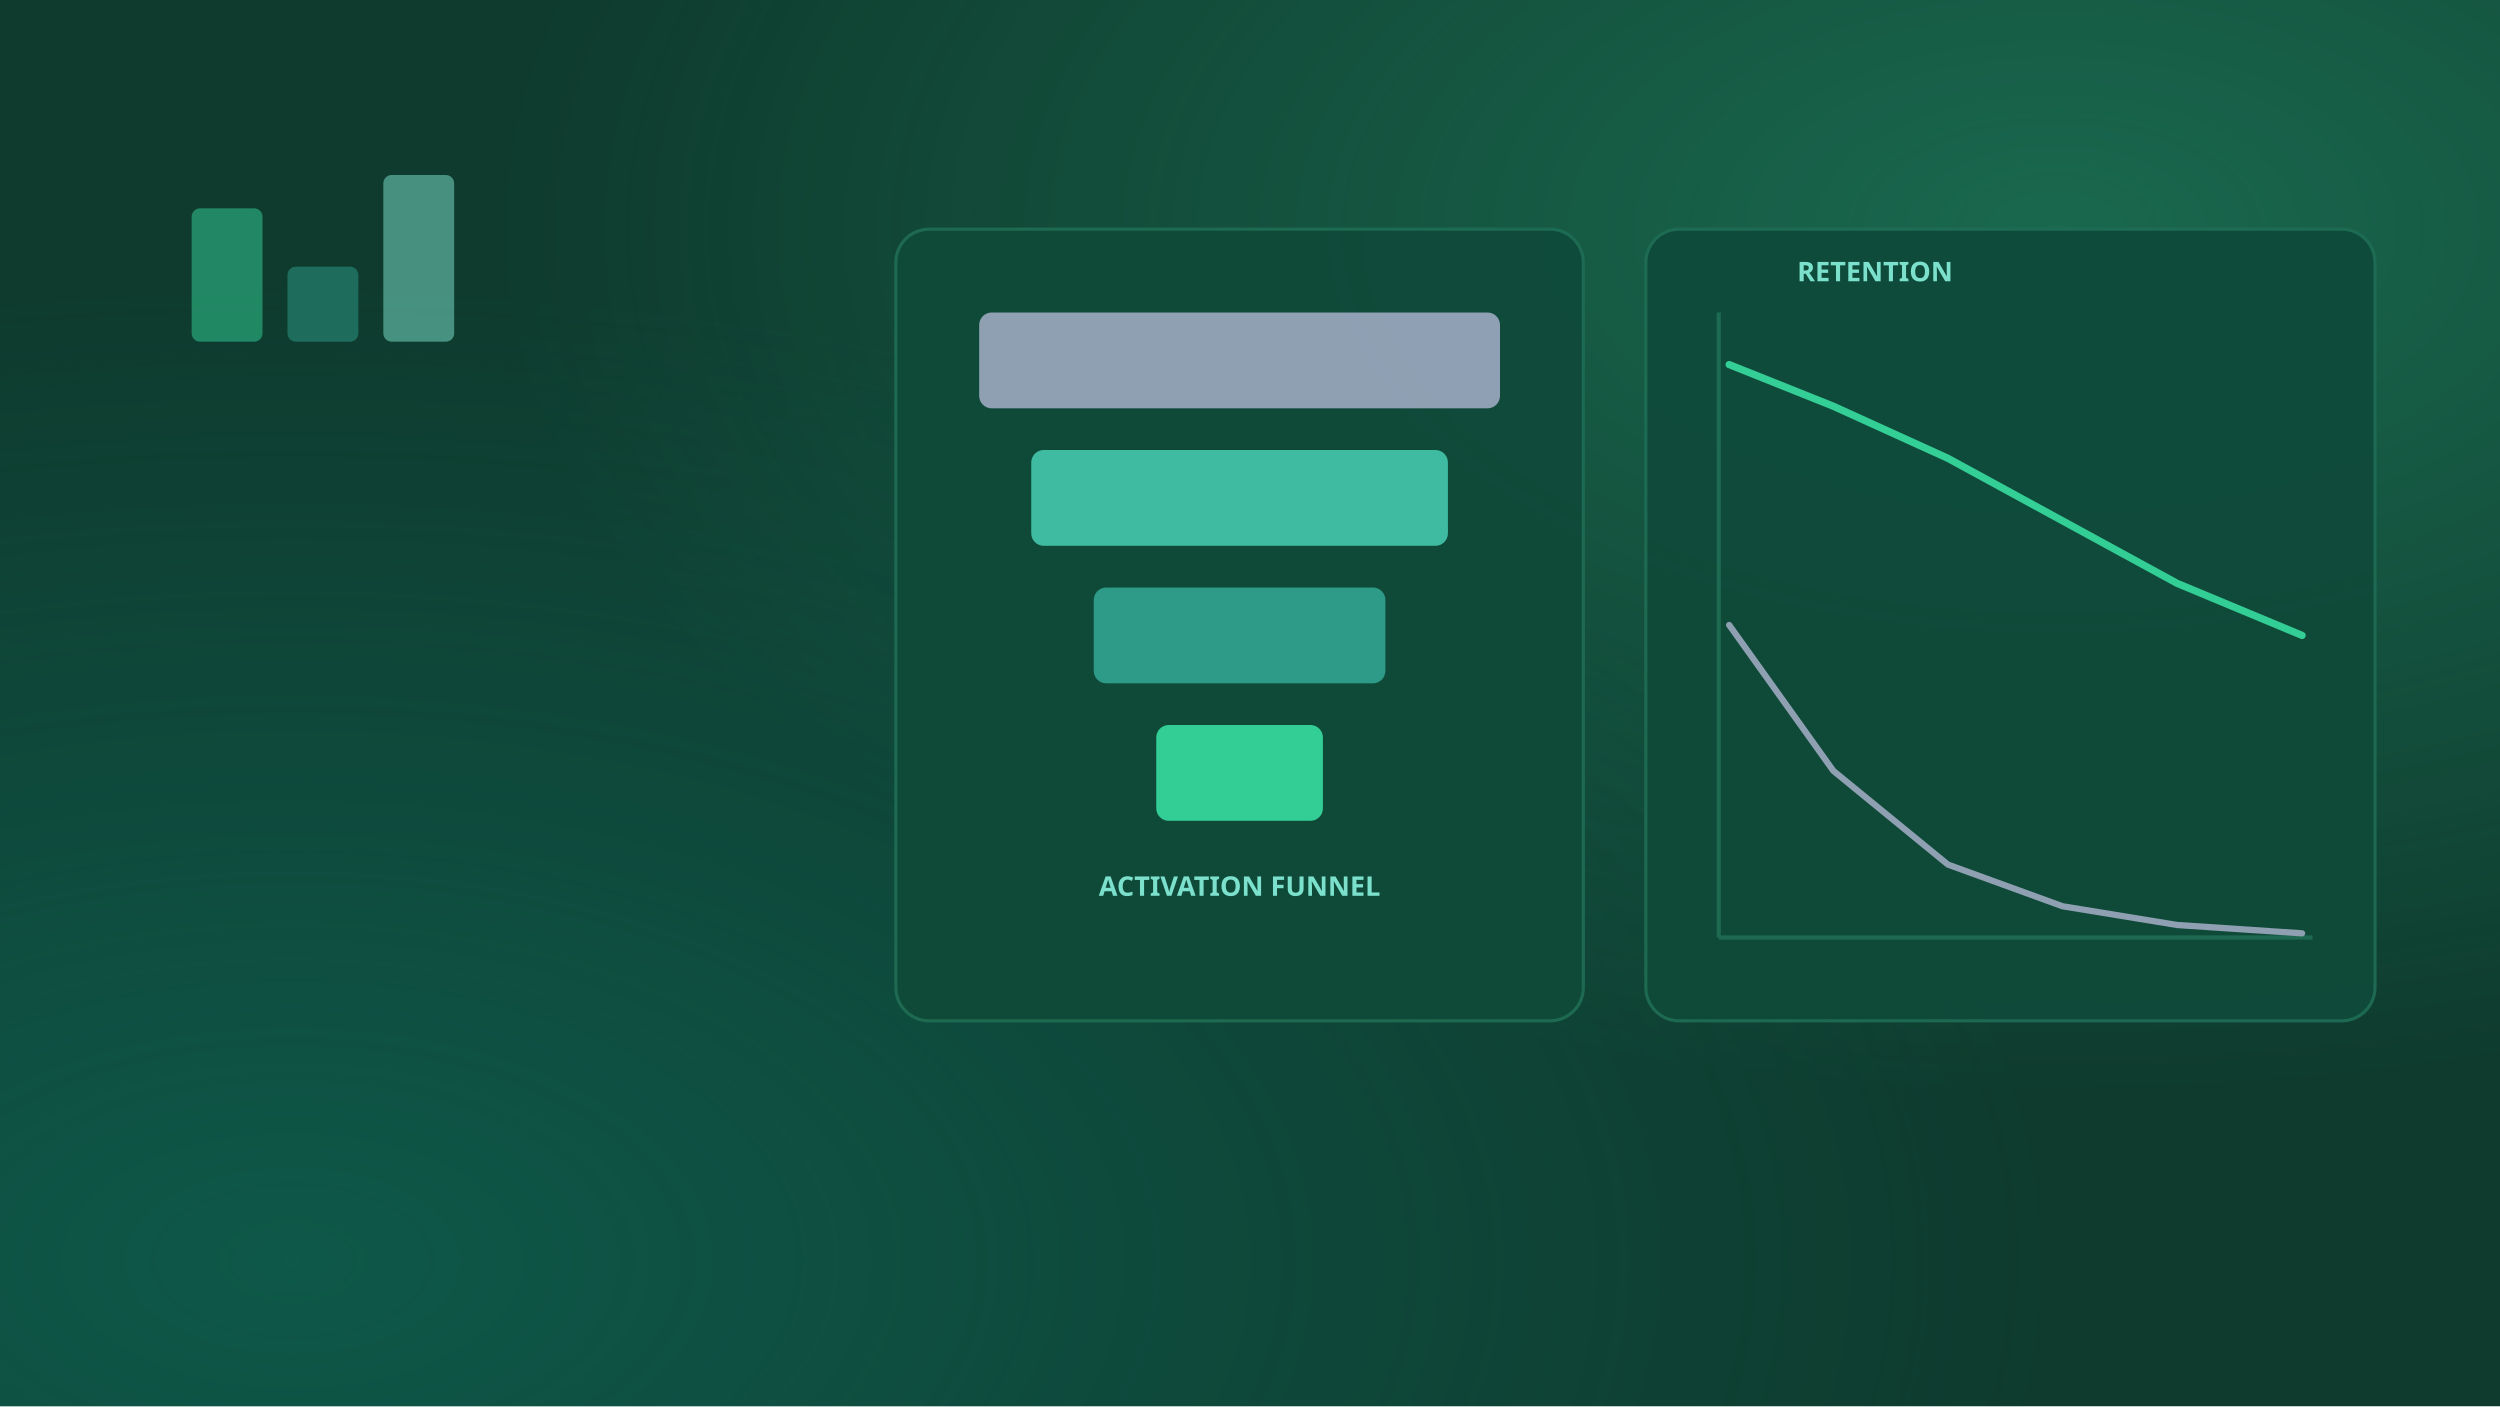
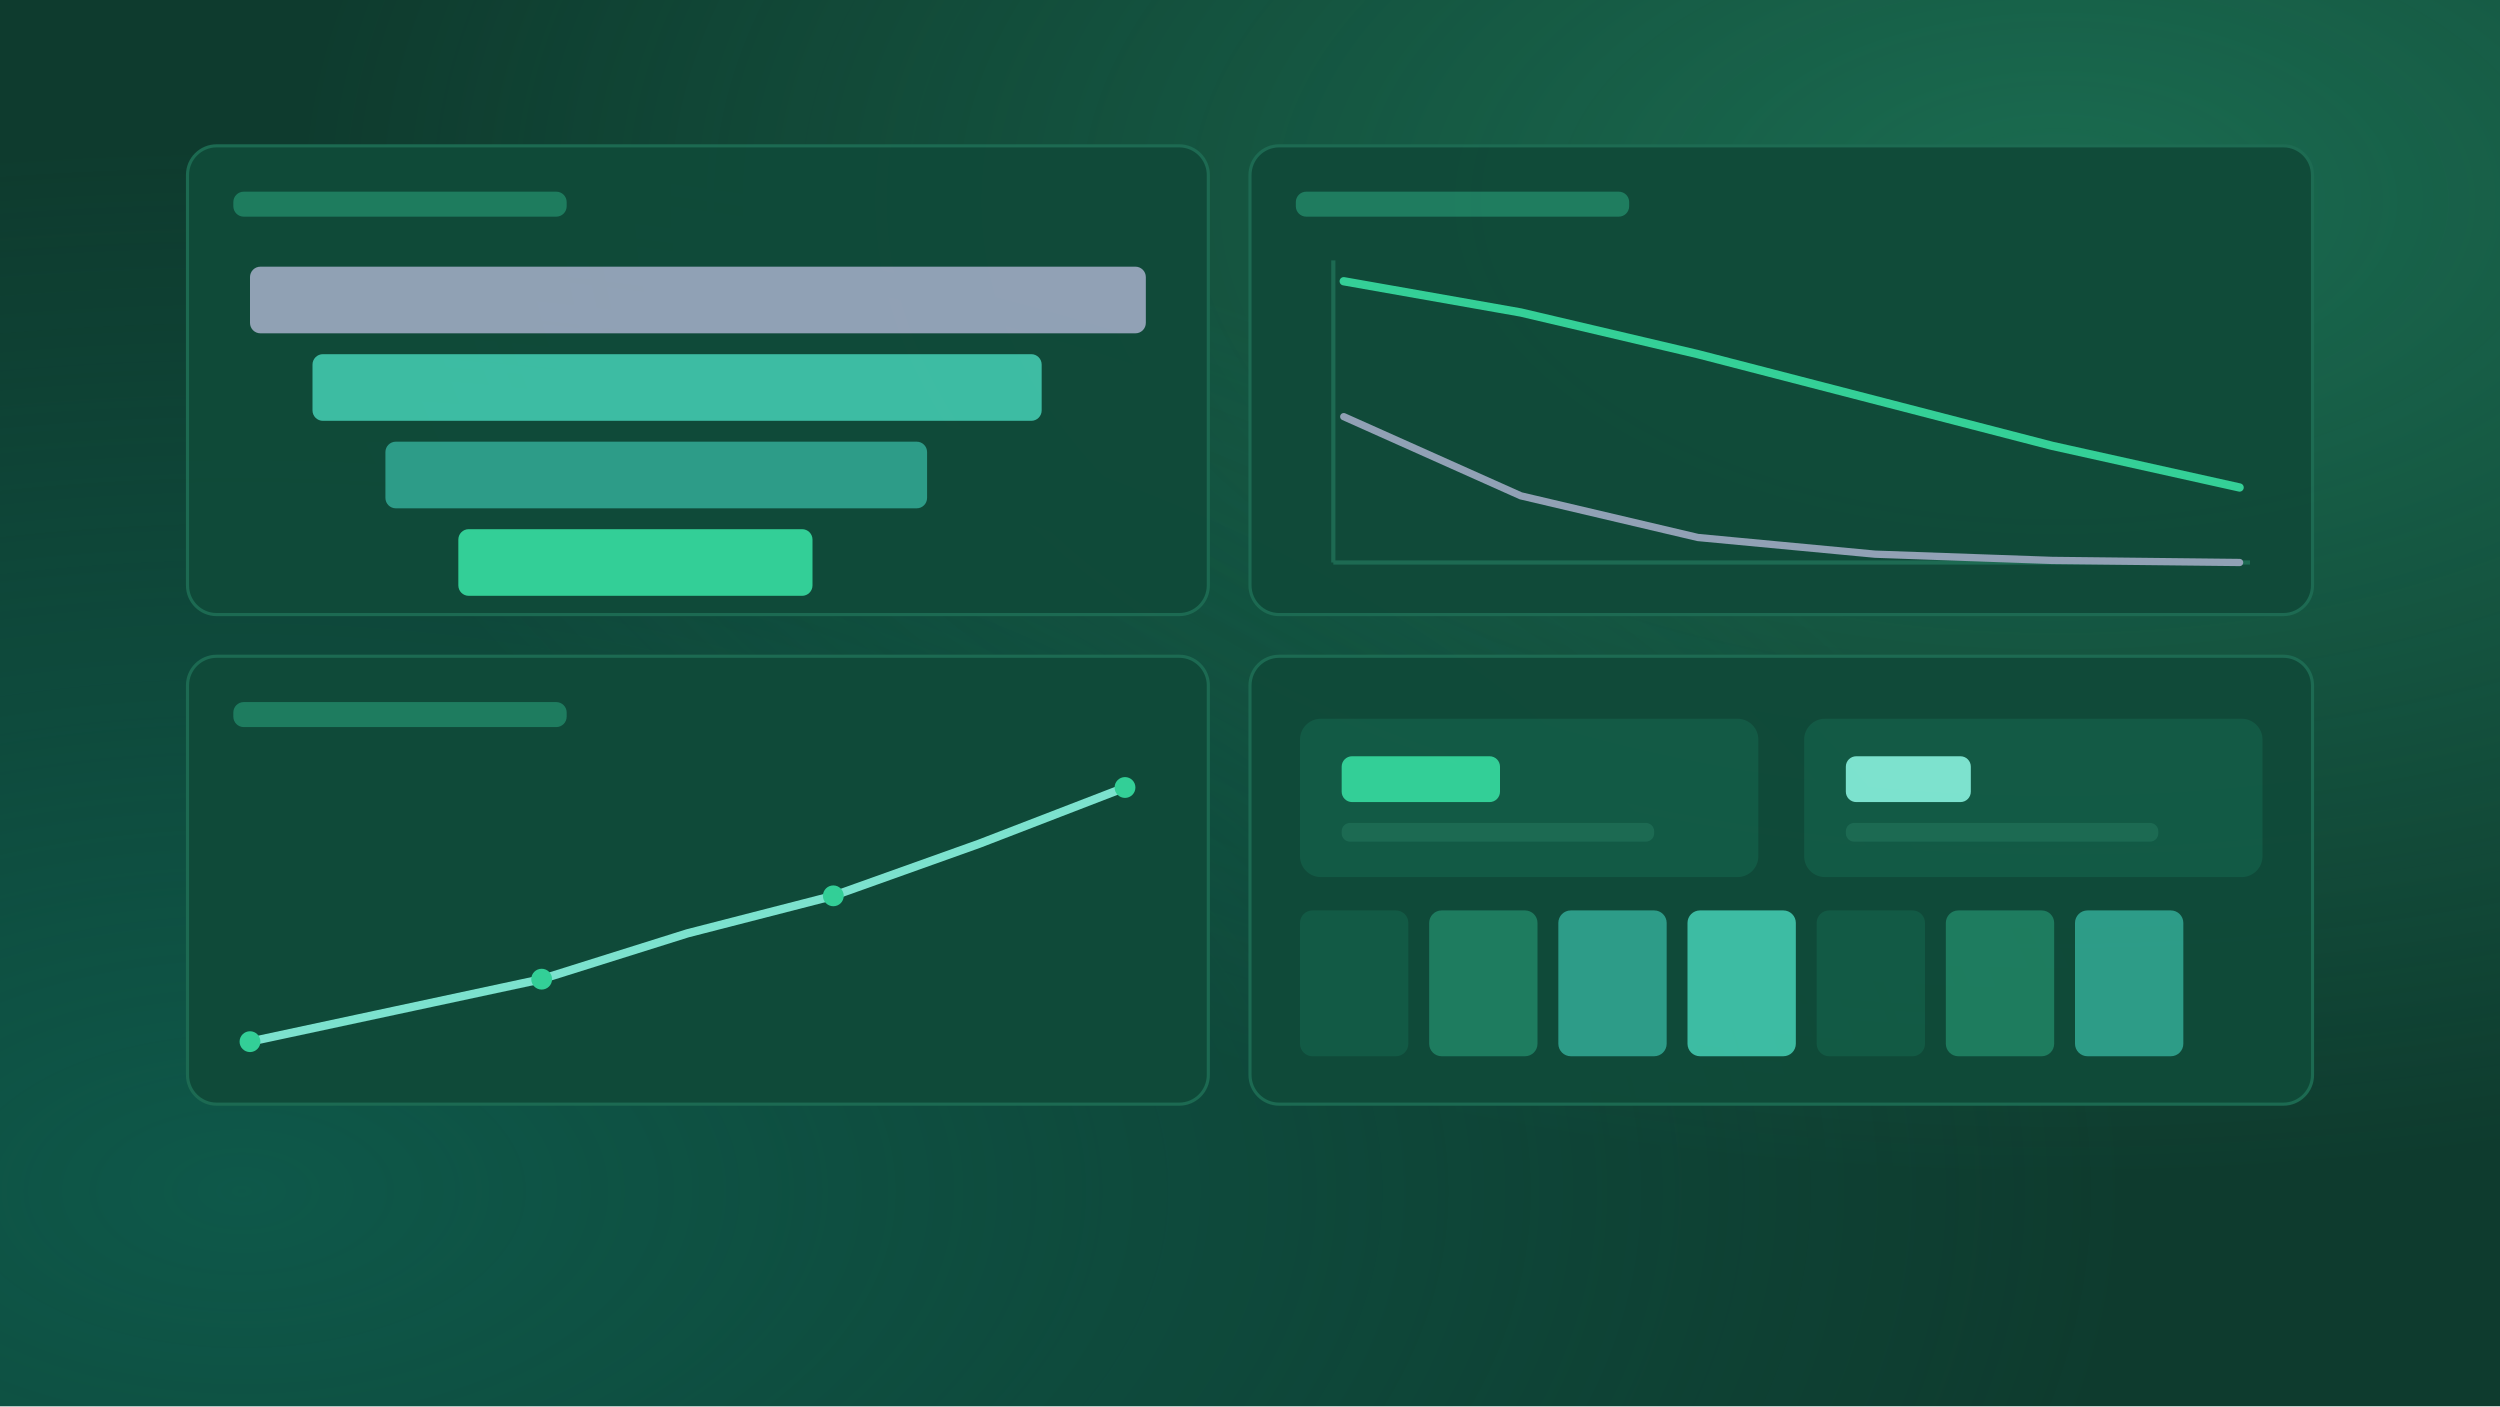
- <svg xmlns="http://www.w3.org/2000/svg" width="1200" height="675" viewBox="0 0 1200 675" fill="none">
+ <svg xmlns="http://www.w3.org/2000/svg" width="1200" height="675" viewBox="0 0 1200 675" fill="none" font-family="'Segoe UI',system-ui,sans-serif">
  <rect width="1200" height="675" fill="#0E3B2E" />
-   <radialGradient id="pag1" cx="0.82" cy="0.16" r="0.62">
-     <stop offset="0" stop-color="#34D399" stop-opacity="0.30" />
+   <radialGradient id="pag1" cx="0.82" cy="0.14" r="0.7">
+     <stop offset="0" stop-color="#34D399" stop-opacity="0.32" />
    <stop offset="1" stop-color="#34D399" stop-opacity="0" />
  </radialGradient>
-   <radialGradient id="pag2" cx="0.12" cy="0.9" r="0.7">
+   <radialGradient id="pag2" cx="0.1" cy="0.85" r="0.75">
    <stop offset="0" stop-color="#0E7C6B" stop-opacity="0.45" />
    <stop offset="1" stop-color="#0E7C6B" stop-opacity="0" />
  </radialGradient>
  <rect width="1200" height="675" fill="url(#pag1)" />
  <rect width="1200" height="675" fill="url(#pag2)" />
-   <g opacity="0.96">
-     <rect x="430" y="110" width="330" height="380" rx="16" fill="#0F4A39" stroke="#1d6b52" stroke-width="1.5" />
-     <rect x="470" y="150" width="250" height="46" rx="6" fill="#94A3B8" />
-     <rect x="495" y="216" width="200" height="46" rx="6" fill="#3FBFA6" />
-     <rect x="525" y="282" width="140" height="46" rx="6" fill="#2E9E8A" />
-     <rect x="555" y="348" width="80" height="46" rx="6" fill="#34D399" />
-     <text x="595" y="430" text-anchor="middle" font-family="'Segoe UI',system-ui,sans-serif" font-size="13" font-weight="700" fill="#7FE6D2">ACTIVATION FUNNEL</text>
-   </g>
-   <g opacity="0.96">
-     <rect x="790" y="110" width="350" height="380" rx="16" fill="#0F4A39" stroke="#1d6b52" stroke-width="1.5" />
-     <line x1="825" y1="450" x2="1110" y2="450" stroke="#1d6b52" stroke-width="2" />
-     <line x1="825" y1="150" x2="825" y2="450" stroke="#1d6b52" stroke-width="2" />
-     <polyline points="830,175 880,195 935,220 990,250 1045,280 1105,305" fill="none" stroke="#34D399" stroke-width="3.5" stroke-linecap="round" stroke-linejoin="round" />
-     <polyline points="830,300 880,370 935,415 990,435 1045,444 1105,448" fill="none" stroke="#94A3B8" stroke-width="3" stroke-linecap="round" stroke-linejoin="round" />
-     <text x="900" y="135" text-anchor="middle" font-family="'Segoe UI',system-ui,sans-serif" font-size="13" font-weight="700" fill="#7FE6D2">RETENTION</text>
-   </g>
-   <g opacity="0.5">
-     <rect x="92" y="100" width="34" height="64" rx="4" fill="#34D399" />
-     <rect x="138" y="128" width="34" height="36" rx="4" fill="#2E9E8A" />
-     <rect x="184" y="84" width="34" height="80" rx="4" fill="#7FE6D2" />
+   <g opacity="0.97">
+     <rect x="90" y="70" width="490" height="225" rx="14" fill="#0F4A39" stroke="#1d6b52" stroke-width="1.5" />
+     <rect x="112" y="92" width="160" height="12" rx="5" fill="#1f7d60" />
+     <rect x="120" y="128" width="430" height="32" rx="5" fill="#94A3B8" />
+     <rect x="150" y="170" width="350" height="32" rx="5" fill="#3FBFA6" />
+     <rect x="185" y="212" width="260" height="32" rx="5" fill="#2E9E8A" />
+     <rect x="220" y="254" width="170" height="32" rx="5" fill="#34D399" />
+     <rect x="600" y="70" width="510" height="225" rx="14" fill="#0F4A39" stroke="#1d6b52" stroke-width="1.5" />
+     <rect x="622" y="92" width="160" height="12" rx="5" fill="#1f7d60" />
+     <line x1="640" y1="270" x2="1080" y2="270" stroke="#1d6b52" stroke-width="2" />
+     <line x1="640" y1="125" x2="640" y2="270" stroke="#1d6b52" stroke-width="2" />
+     <polyline points="645,135 730,150 815,170 900,192 985,214 1075,234" fill="none" stroke="#34D399" stroke-width="4" stroke-linecap="round" stroke-linejoin="round" />
+     <polyline points="645,200 730,238 815,258 900,266 985,269 1075,270" fill="none" stroke="#94A3B8" stroke-width="3.5" stroke-linecap="round" stroke-linejoin="round" />
+     <rect x="90" y="315" width="490" height="215" rx="14" fill="#0F4A39" stroke="#1d6b52" stroke-width="1.5" />
+     <rect x="112" y="337" width="160" height="12" rx="5" fill="#1f7d60" />
+     <polyline points="120,500 190,485 260,470 330,448 400,430 470,405 540,378" fill="none" stroke="#7FE6D2" stroke-width="4" stroke-linecap="round" stroke-linejoin="round" />
+     <g fill="#34D399">
+       <circle cx="120" cy="500" r="5" />
+       <circle cx="260" cy="470" r="5" />
+       <circle cx="400" cy="430" r="5" />
+       <circle cx="540" cy="378" r="5" />
+     </g>
+     <rect x="600" y="315" width="510" height="215" rx="14" fill="#0F4A39" stroke="#1d6b52" stroke-width="1.5" />
+     <rect x="624" y="345" width="220" height="76" rx="10" fill="#135a45" />
+     <rect x="644" y="363" width="76" height="22" rx="5" fill="#34D399" />
+     <rect x="644" y="395" width="150" height="9" rx="4" fill="#1d6b52" />
+     <rect x="866" y="345" width="220" height="76" rx="10" fill="#135a45" />
+     <rect x="886" y="363" width="60" height="22" rx="5" fill="#7FE6D2" />
+     <rect x="886" y="395" width="150" height="9" rx="4" fill="#1d6b52" />
+     <g>
+       <rect x="624" y="437" width="52" height="70" rx="6" fill="#135a45" />
+       <rect x="686" y="437" width="52" height="70" rx="6" fill="#1f7d60" />
+       <rect x="748" y="437" width="52" height="70" rx="6" fill="#2E9E8A" />
+       <rect x="810" y="437" width="52" height="70" rx="6" fill="#3FBFA6" />
+       <rect x="872" y="437" width="52" height="70" rx="6" fill="#135a45" />
+       <rect x="934" y="437" width="52" height="70" rx="6" fill="#1f7d60" />
+       <rect x="996" y="437" width="52" height="70" rx="6" fill="#2E9E8A" />
+     </g>
  </g>
</svg>
